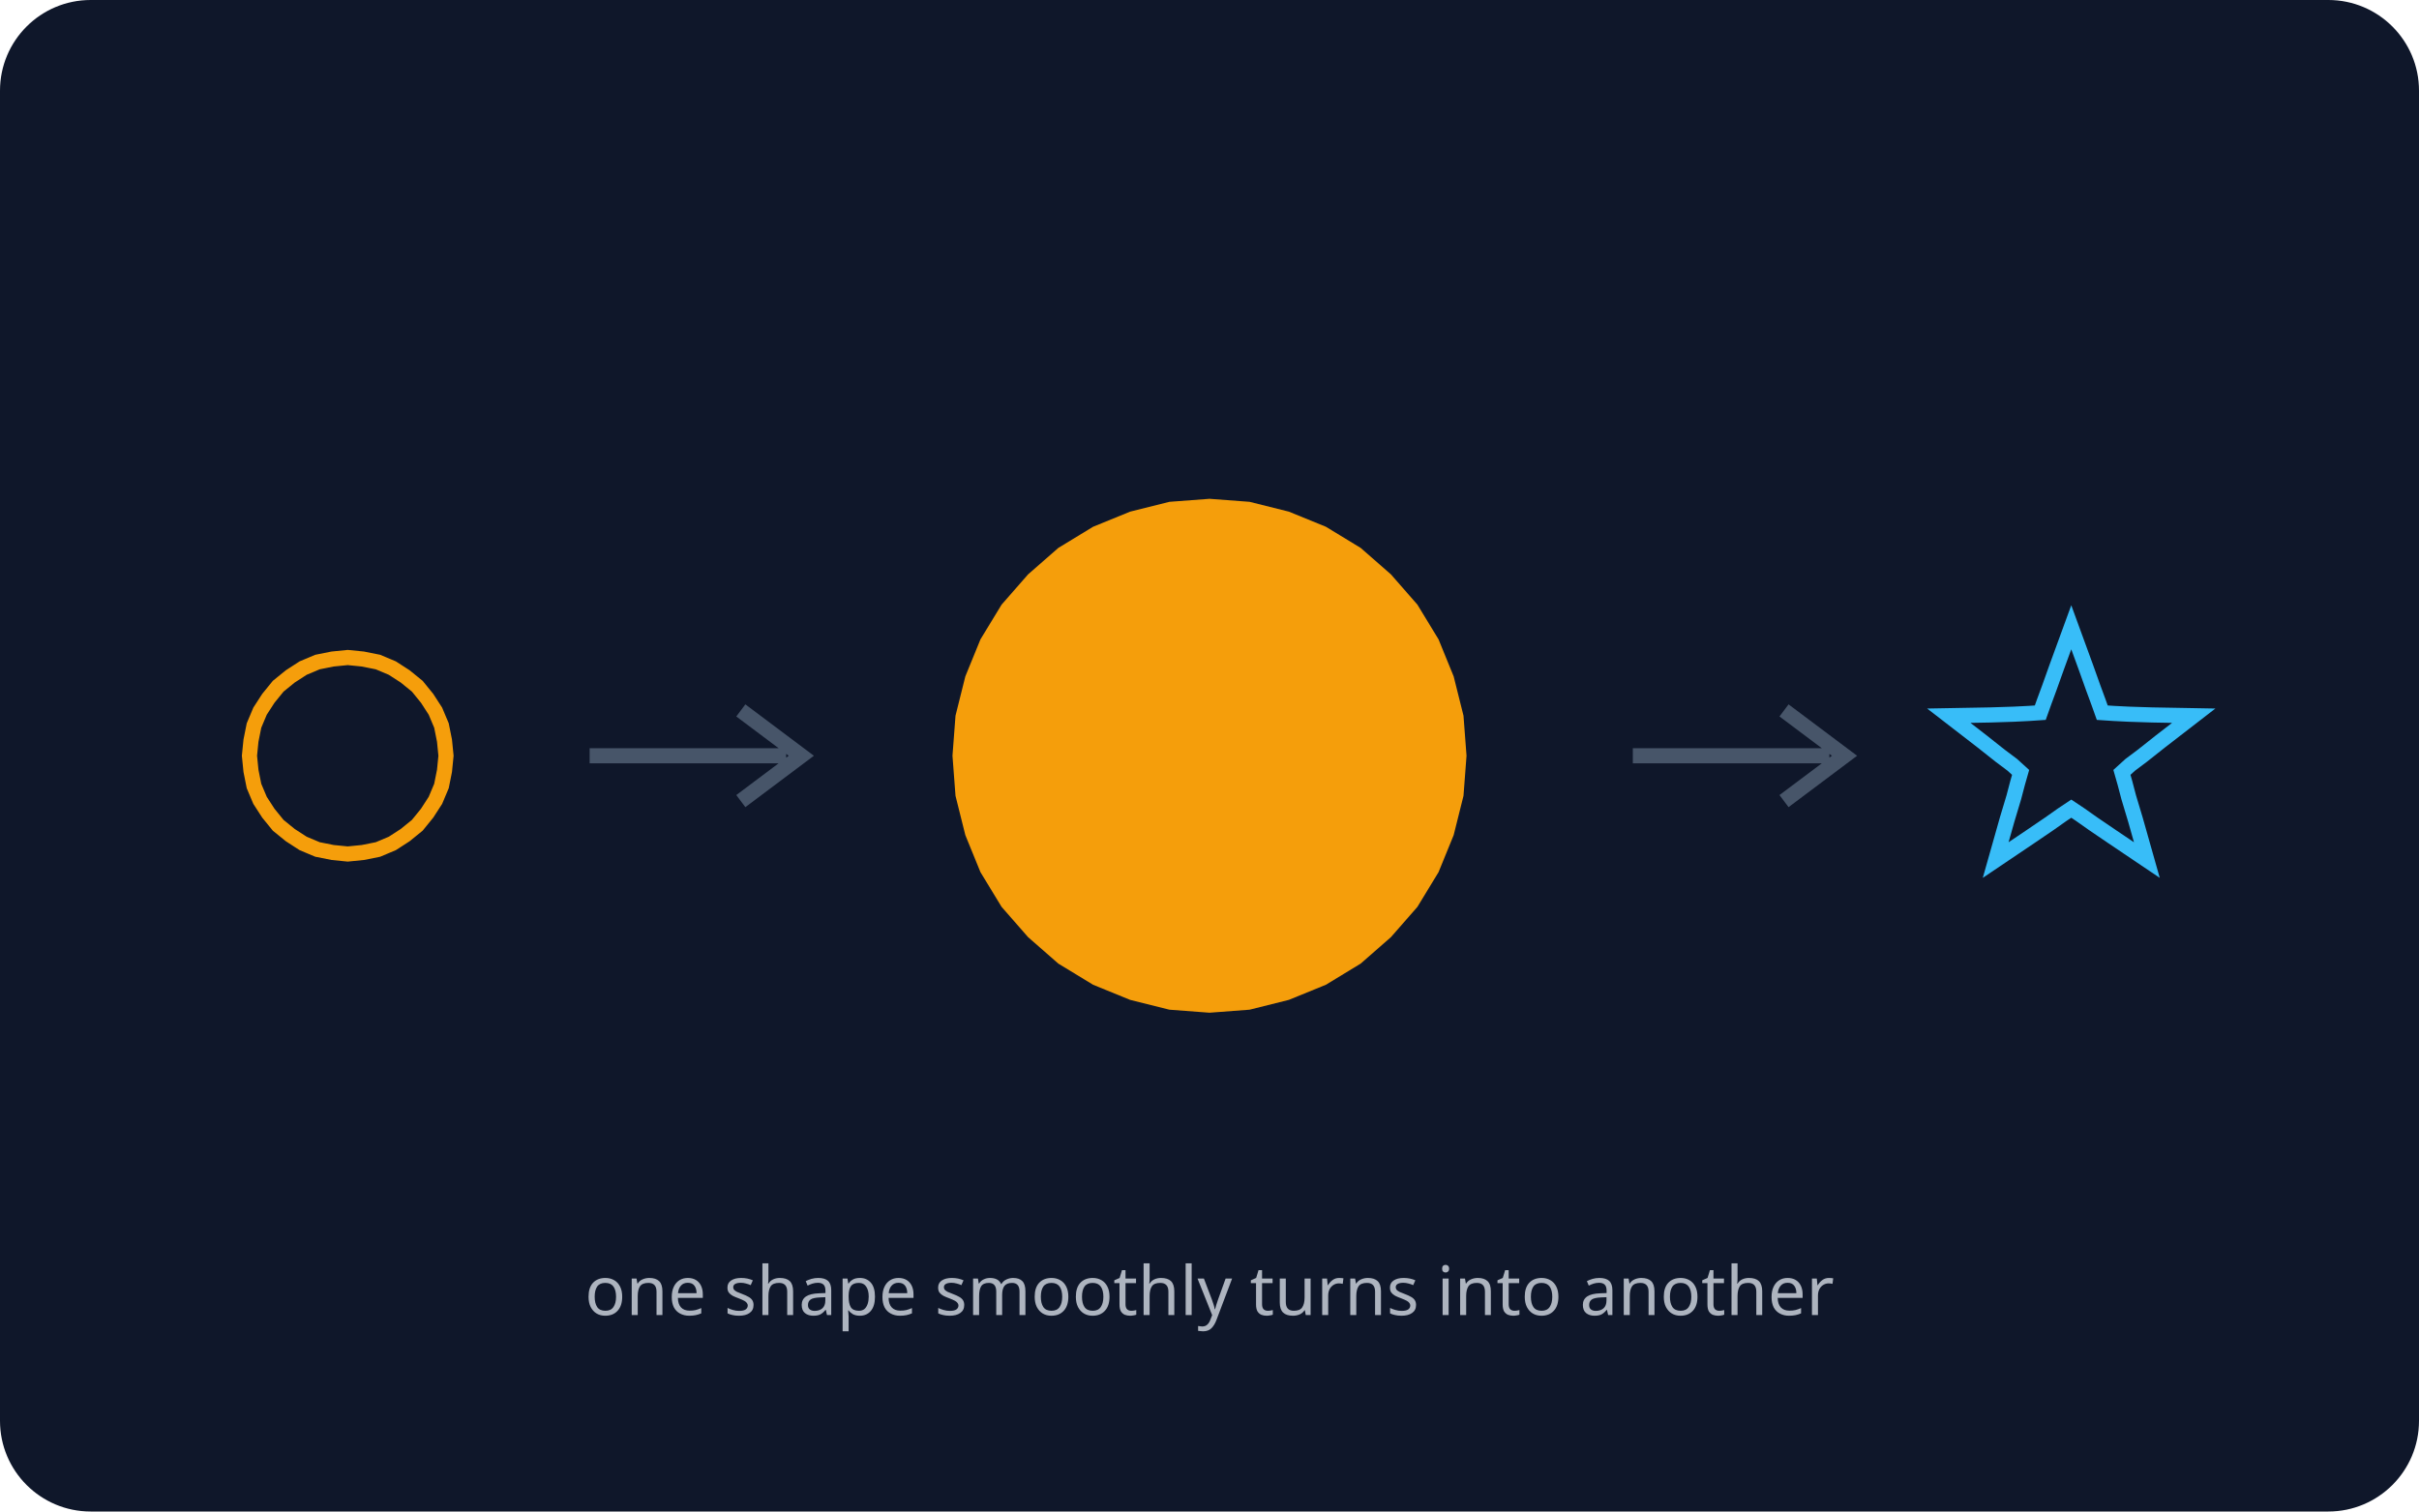
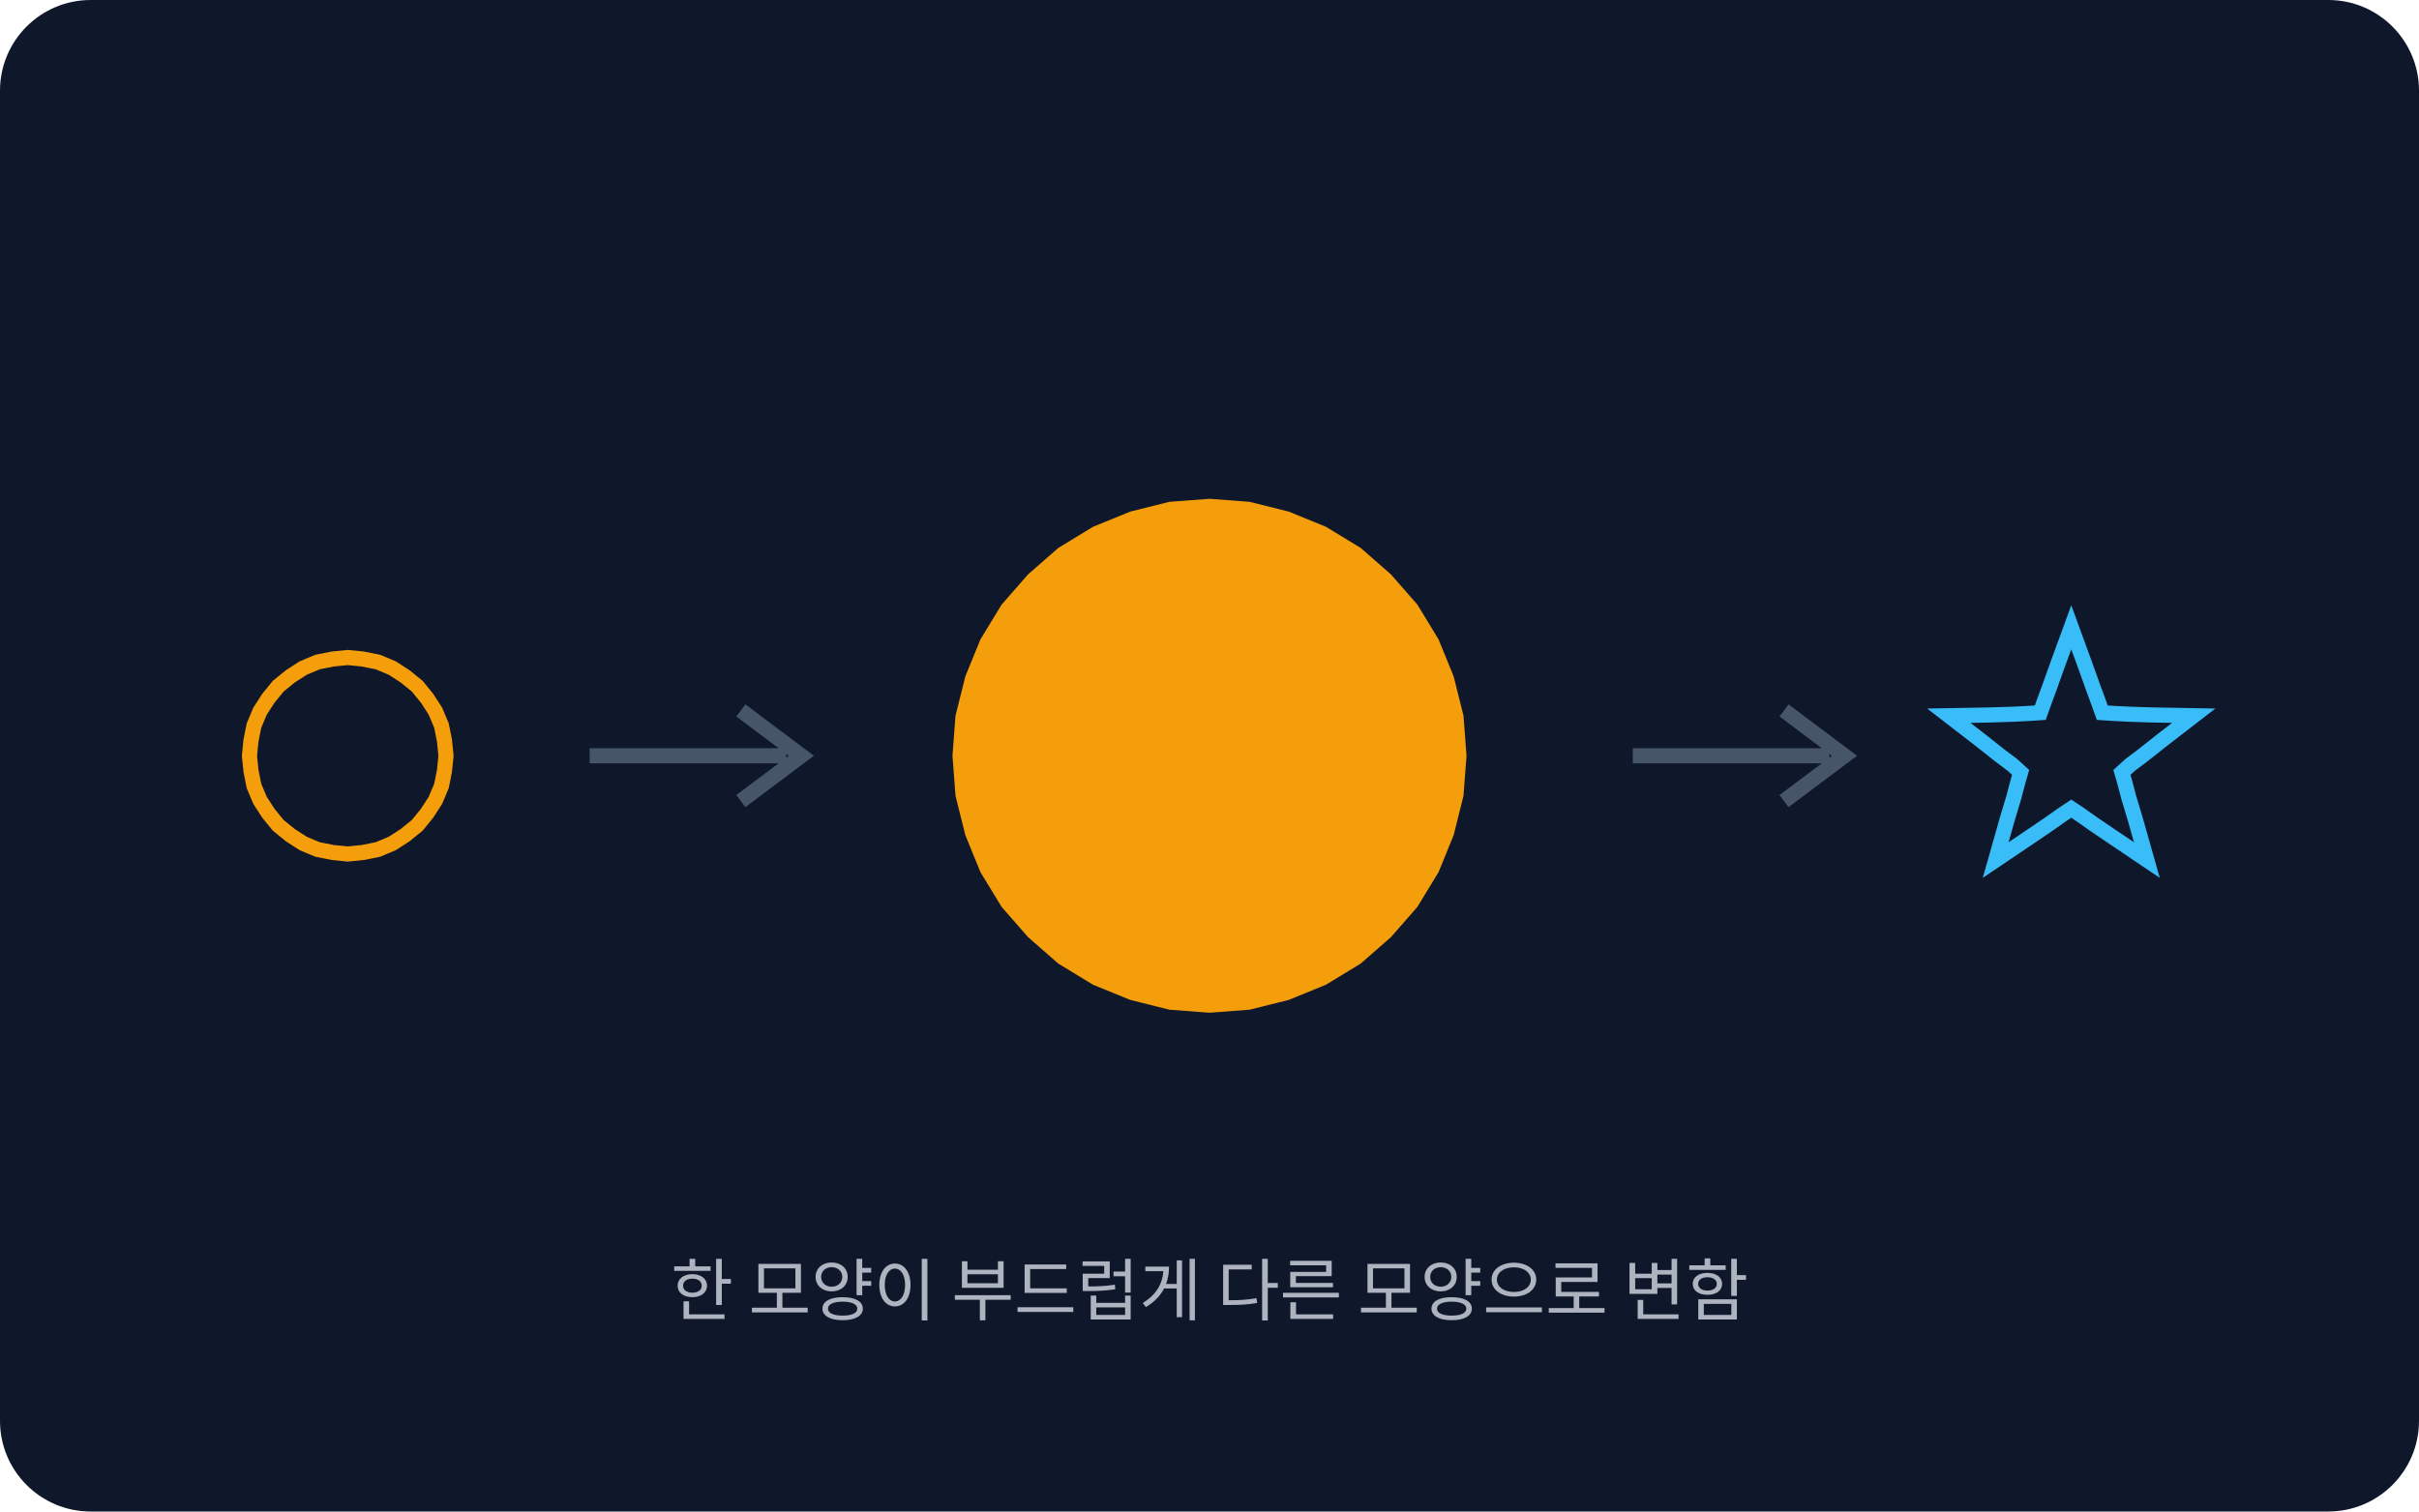
<svg xmlns="http://www.w3.org/2000/svg" viewBox="0 0 320 200" role="img" aria-label="모핑: 한 모양이 다른 모양으로 서서히 변함">
  <style>text{font-family:system-ui,sans-serif;fill:#e2e8f0;font-size:11px}.t{font-size:14px;font-weight:700}.s{font-size:9px;opacity:.75}.m{font-size:10px;opacity:.85}.c{text-anchor:middle}.e{text-anchor:end}</style>
  <rect width="320" height="200" rx="12" fill="#0f172a" />
  <g transform="translate(46 100)">
    <path d="M0.0 -13.0 L2.0 -12.8 L4.0 -12.4 L5.9 -11.6 L7.6 -10.5 L9.2 -9.2 L10.5 -7.6 L11.6 -5.9 L12.4 -4.0 L12.8 -2.0 L13.0 0.0 L12.8 2.0 L12.4 4.0 L11.6 5.9 L10.5 7.6 L9.2 9.2 L7.6 10.5 L5.9 11.6 L4.0 12.4 L2.0 12.8 L0.0 13.0 L-2.0 12.8 L-4.0 12.4 L-5.9 11.6 L-7.6 10.5 L-9.2 9.2 L-10.5 7.6 L-11.6 5.9 L-12.4 4.0 L-12.8 2.0 L-13.0 0.0 L-12.8 -2.0 L-12.4 -4.0 L-11.6 -5.9 L-10.5 -7.6 L-9.2 -9.2 L-7.6 -10.5 L-5.9 -11.6 L-4.0 -12.4 L-2.0 -12.8 Z" fill="none" stroke="#f59e0b" stroke-width="2" />
  </g>
  <g transform="translate(274 100)">
    <path d="M0.0 -17.0 L1.9 -11.8 L2.9 -9.0 L3.6 -7.1 L4.1 -5.7 L5.6 -5.6 L7.6 -5.5 L10.7 -5.4 L16.2 -5.3 L11.8 -1.9 L9.4 0.0 L7.8 1.2 L6.7 2.2 L7.1 3.6 L7.6 5.5 L8.5 8.5 L10.0 13.8 L5.4 10.7 L2.9 9.0 L1.2 7.8 L0.0 7.0 L-1.2 7.8 L-2.9 9.0 L-5.4 10.7 L-10.0 13.8 L-8.5 8.5 L-7.6 5.5 L-7.1 3.6 L-6.7 2.2 L-7.8 1.2 L-9.4 0.0 L-11.8 -1.9 L-16.2 -5.3 L-10.7 -5.4 L-7.6 -5.5 L-5.6 -5.6 L-4.1 -5.7 L-3.6 -7.1 L-2.9 -9.0 L-1.9 -11.8 Z" fill="none" stroke="#38bdf8" stroke-width="2" />
  </g>
  <path d="M78 100 H104 M98 94 L106 100 L98 106" fill="none" stroke="#475569" stroke-width="2" />
  <path d="M216 100 H242 M236 94 L244 100 L236 106" fill="none" stroke="#475569" stroke-width="2" />
  <path d="M160.0 66.0 L165.3 66.4 L170.5 67.7 L175.4 69.7 L180.0 72.5 L184.0 76.0 L187.5 80.0 L190.3 84.6 L192.3 89.5 L193.6 94.7 L194.0 100.0 L193.6 105.3 L192.3 110.5 L190.3 115.4 L187.5 120.0 L184.0 124.0 L180.0 127.5 L175.4 130.3 L170.5 132.3 L165.3 133.6 L160.0 134.0 L154.7 133.6 L149.5 132.3 L144.6 130.3 L140.0 127.5 L136.0 124.0 L132.5 120.0 L129.7 115.4 L127.7 110.5 L126.4 105.3 L126.0 100.0 L126.4 94.7 L127.7 89.5 L129.7 84.6 L132.5 80.0 L136.0 76.0 L140.0 72.5 L144.6 69.7 L149.5 67.7 L154.7 66.4 Z" fill="#f59e0b" stroke-linejoin="round">
    <animate attributeName="d" dur="3s" repeatCount="indefinite" calcMode="spline" keyTimes="0;0.5;1" keySplines="0.4 0 0.2 1;0.4 0 0.2 1" values="M160.0 66.0 L165.3 66.4 L170.5 67.7 L175.4 69.7 L180.0 72.5 L184.0 76.0 L187.5 80.0 L190.3 84.6 L192.3 89.5 L193.6 94.7 L194.0 100.0 L193.6 105.3 L192.3 110.5 L190.3 115.4 L187.5 120.0 L184.0 124.0 L180.0 127.5 L175.4 130.3 L170.5 132.3 L165.3 133.6 L160.0 134.0 L154.7 133.6 L149.5 132.3 L144.6 130.3 L140.0 127.5 L136.0 124.0 L132.5 120.0 L129.7 115.4 L127.7 110.5 L126.4 105.3 L126.0 100.0 L126.4 94.7 L127.7 89.5 L129.7 84.6 L132.5 80.0 L136.0 76.0 L140.0 72.5 L144.6 69.7 L149.5 67.7 L154.7 66.4 Z;M160.0 56.0 L164.8 69.5 L167.5 76.9 L169.3 81.8 L170.6 85.4 L174.4 85.6 L179.7 85.7 L187.6 86.0 L201.8 86.4 L190.5 95.2 L184.3 100.0 L180.2 103.2 L177.1 105.6 L178.2 109.3 L179.7 114.3 L181.9 121.9 L185.9 135.6 L174.0 127.6 L167.5 123.1 L163.2 120.2 L160.0 118.0 L156.8 120.2 L152.5 123.1 L146.0 127.6 L134.1 135.6 L138.1 121.9 L140.3 114.3 L141.8 109.3 L142.9 105.6 L139.8 103.2 L135.7 100.0 L129.5 95.2 L118.2 86.4 L132.4 86.0 L140.3 85.7 L145.6 85.6 L149.4 85.4 L150.7 81.8 L152.5 76.9 L155.2 69.5 Z;M160.0 66.0 L165.3 66.4 L170.5 67.7 L175.4 69.7 L180.0 72.5 L184.0 76.0 L187.5 80.0 L190.3 84.6 L192.3 89.5 L193.6 94.7 L194.0 100.0 L193.6 105.3 L192.3 110.5 L190.3 115.4 L187.5 120.0 L184.0 124.0 L180.0 127.5 L175.4 130.3 L170.5 132.3 L165.3 133.6 L160.0 134.0 L154.7 133.6 L149.5 132.3 L144.6 130.3 L140.0 127.5 L136.0 124.0 L132.5 120.0 L129.7 115.4 L127.7 110.5 L126.4 105.3 L126.0 100.0 L126.4 94.7 L127.7 89.5 L129.7 84.6 L132.5 80.0 L136.0 76.0 L140.0 72.5 L144.6 69.7 L149.5 67.7 L154.7 66.4 Z" />
    <animate attributeName="fill" dur="3s" repeatCount="indefinite" values="#f59e0b;#38bdf8;#f59e0b" />
  </path>
-   <text class="s c" x="160" y="174">one shape smoothly turns into another</text>
+   <text class="s c" x="160" y="174">한 모양이 부드럽게 다른 모양으로 변함</text>
</svg>
